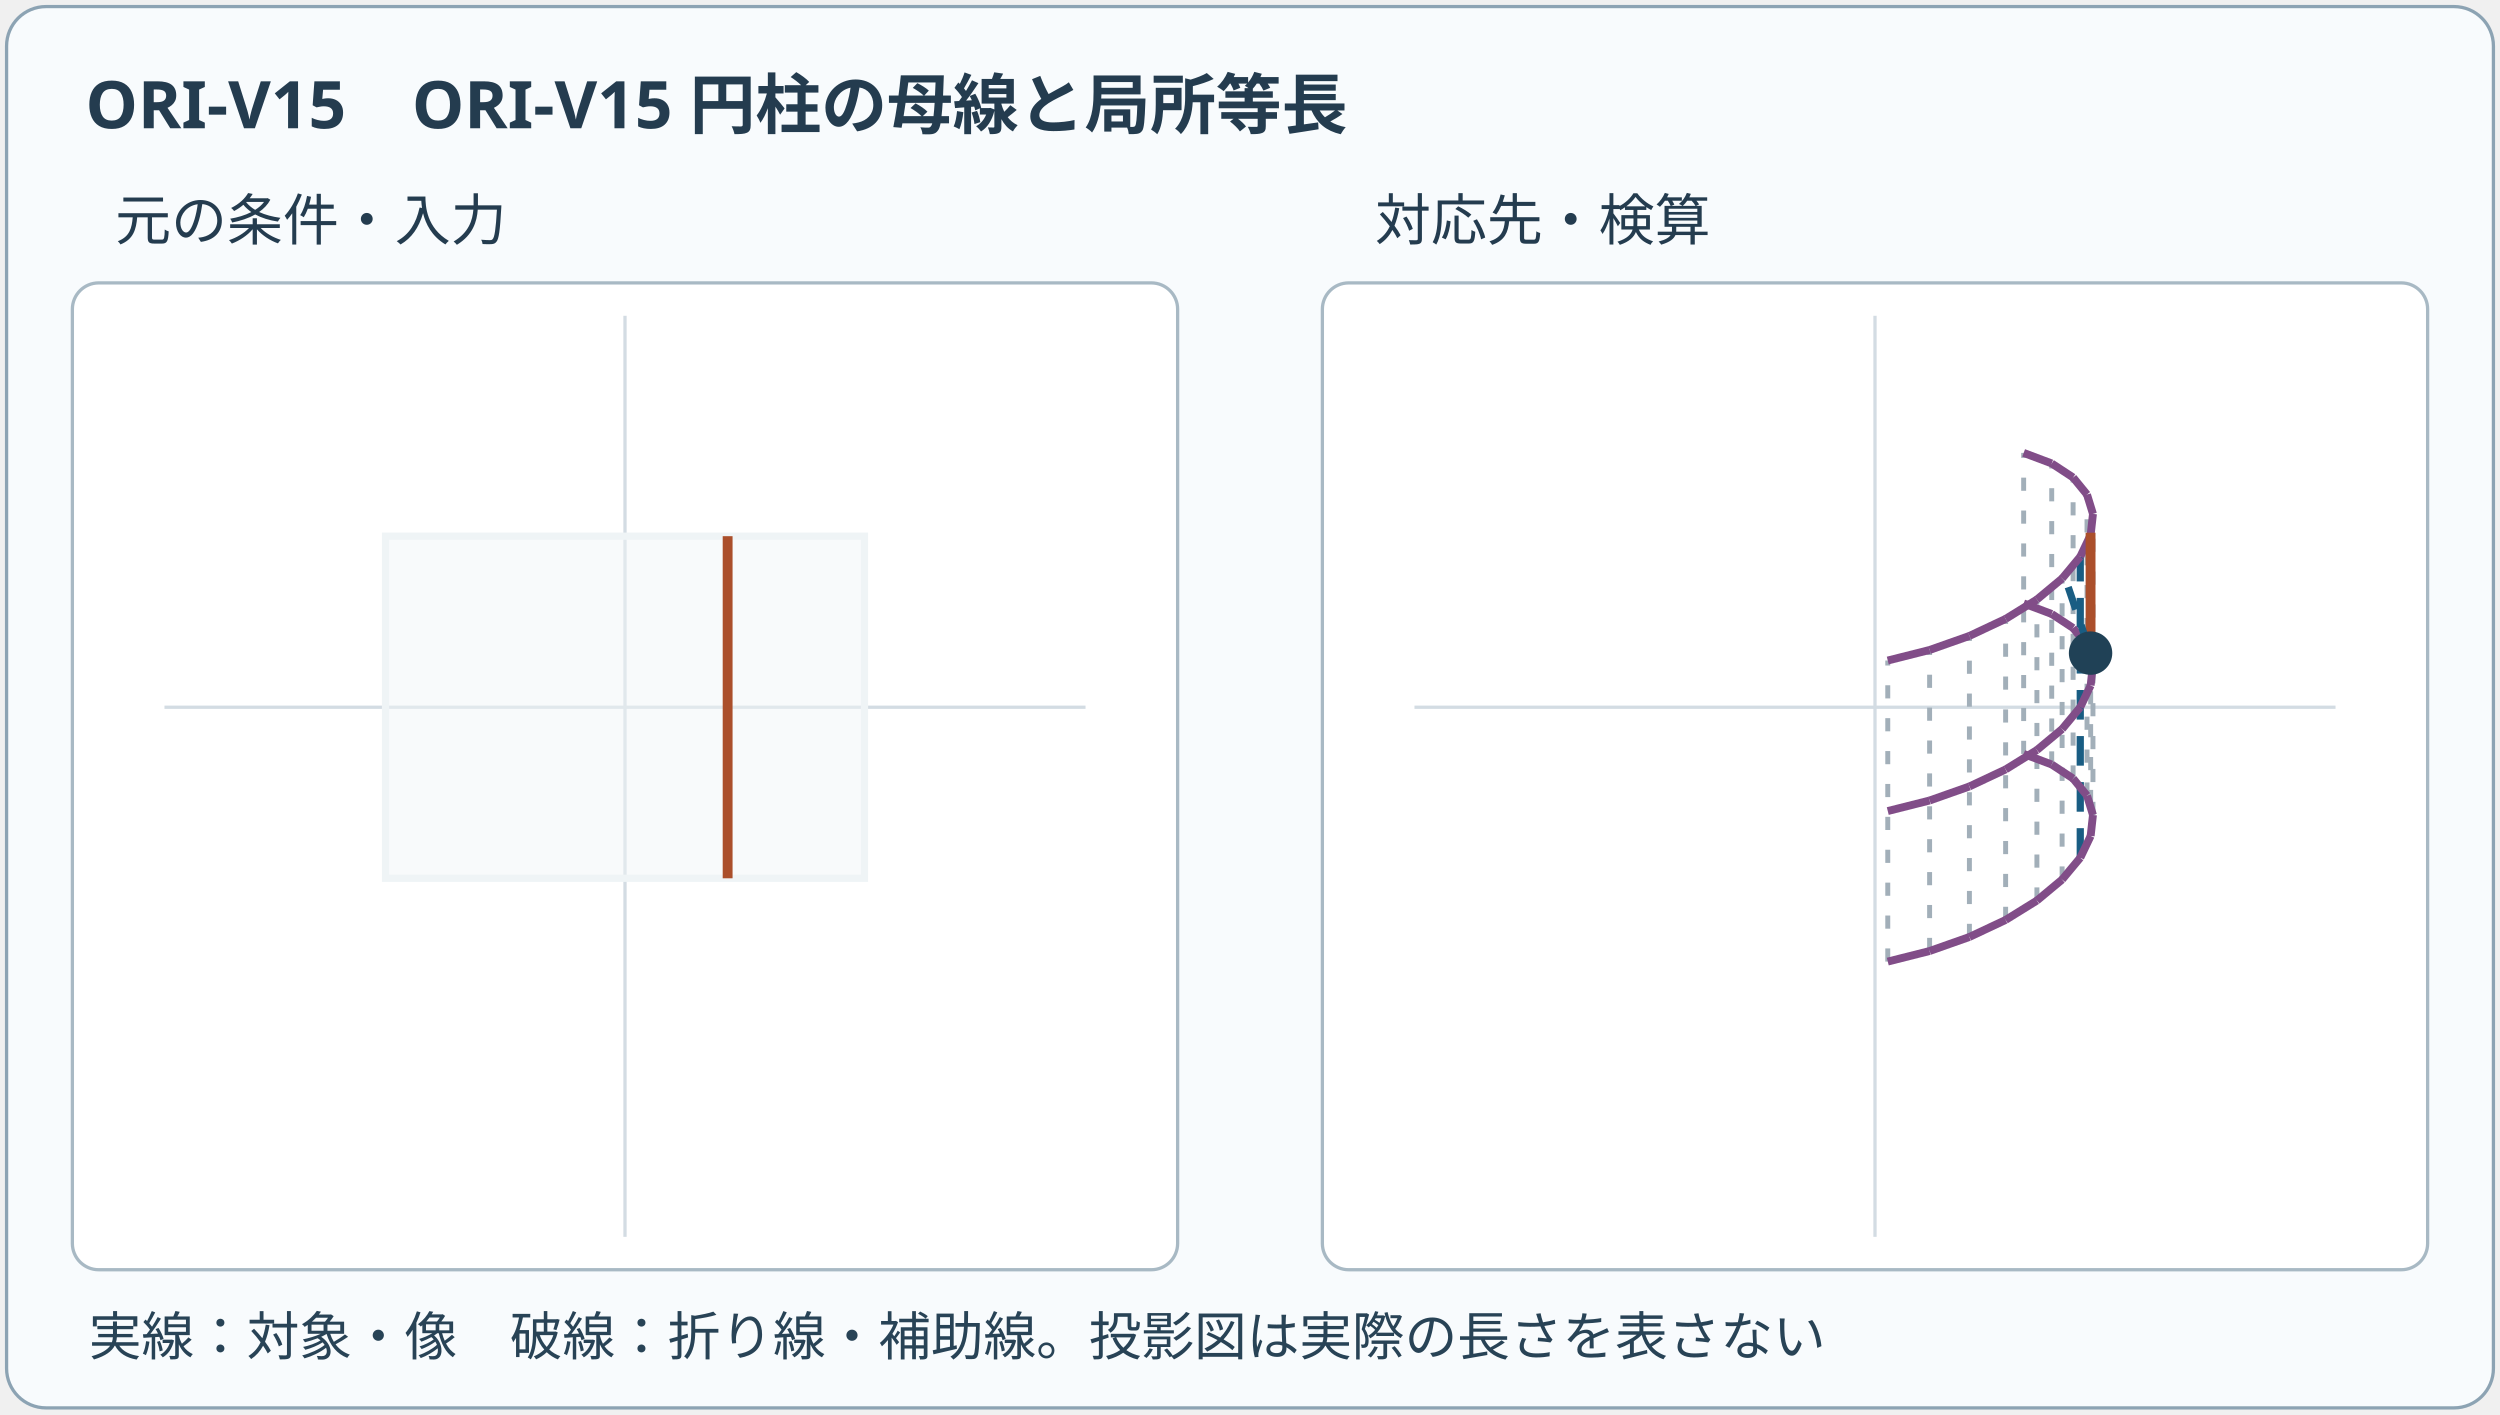
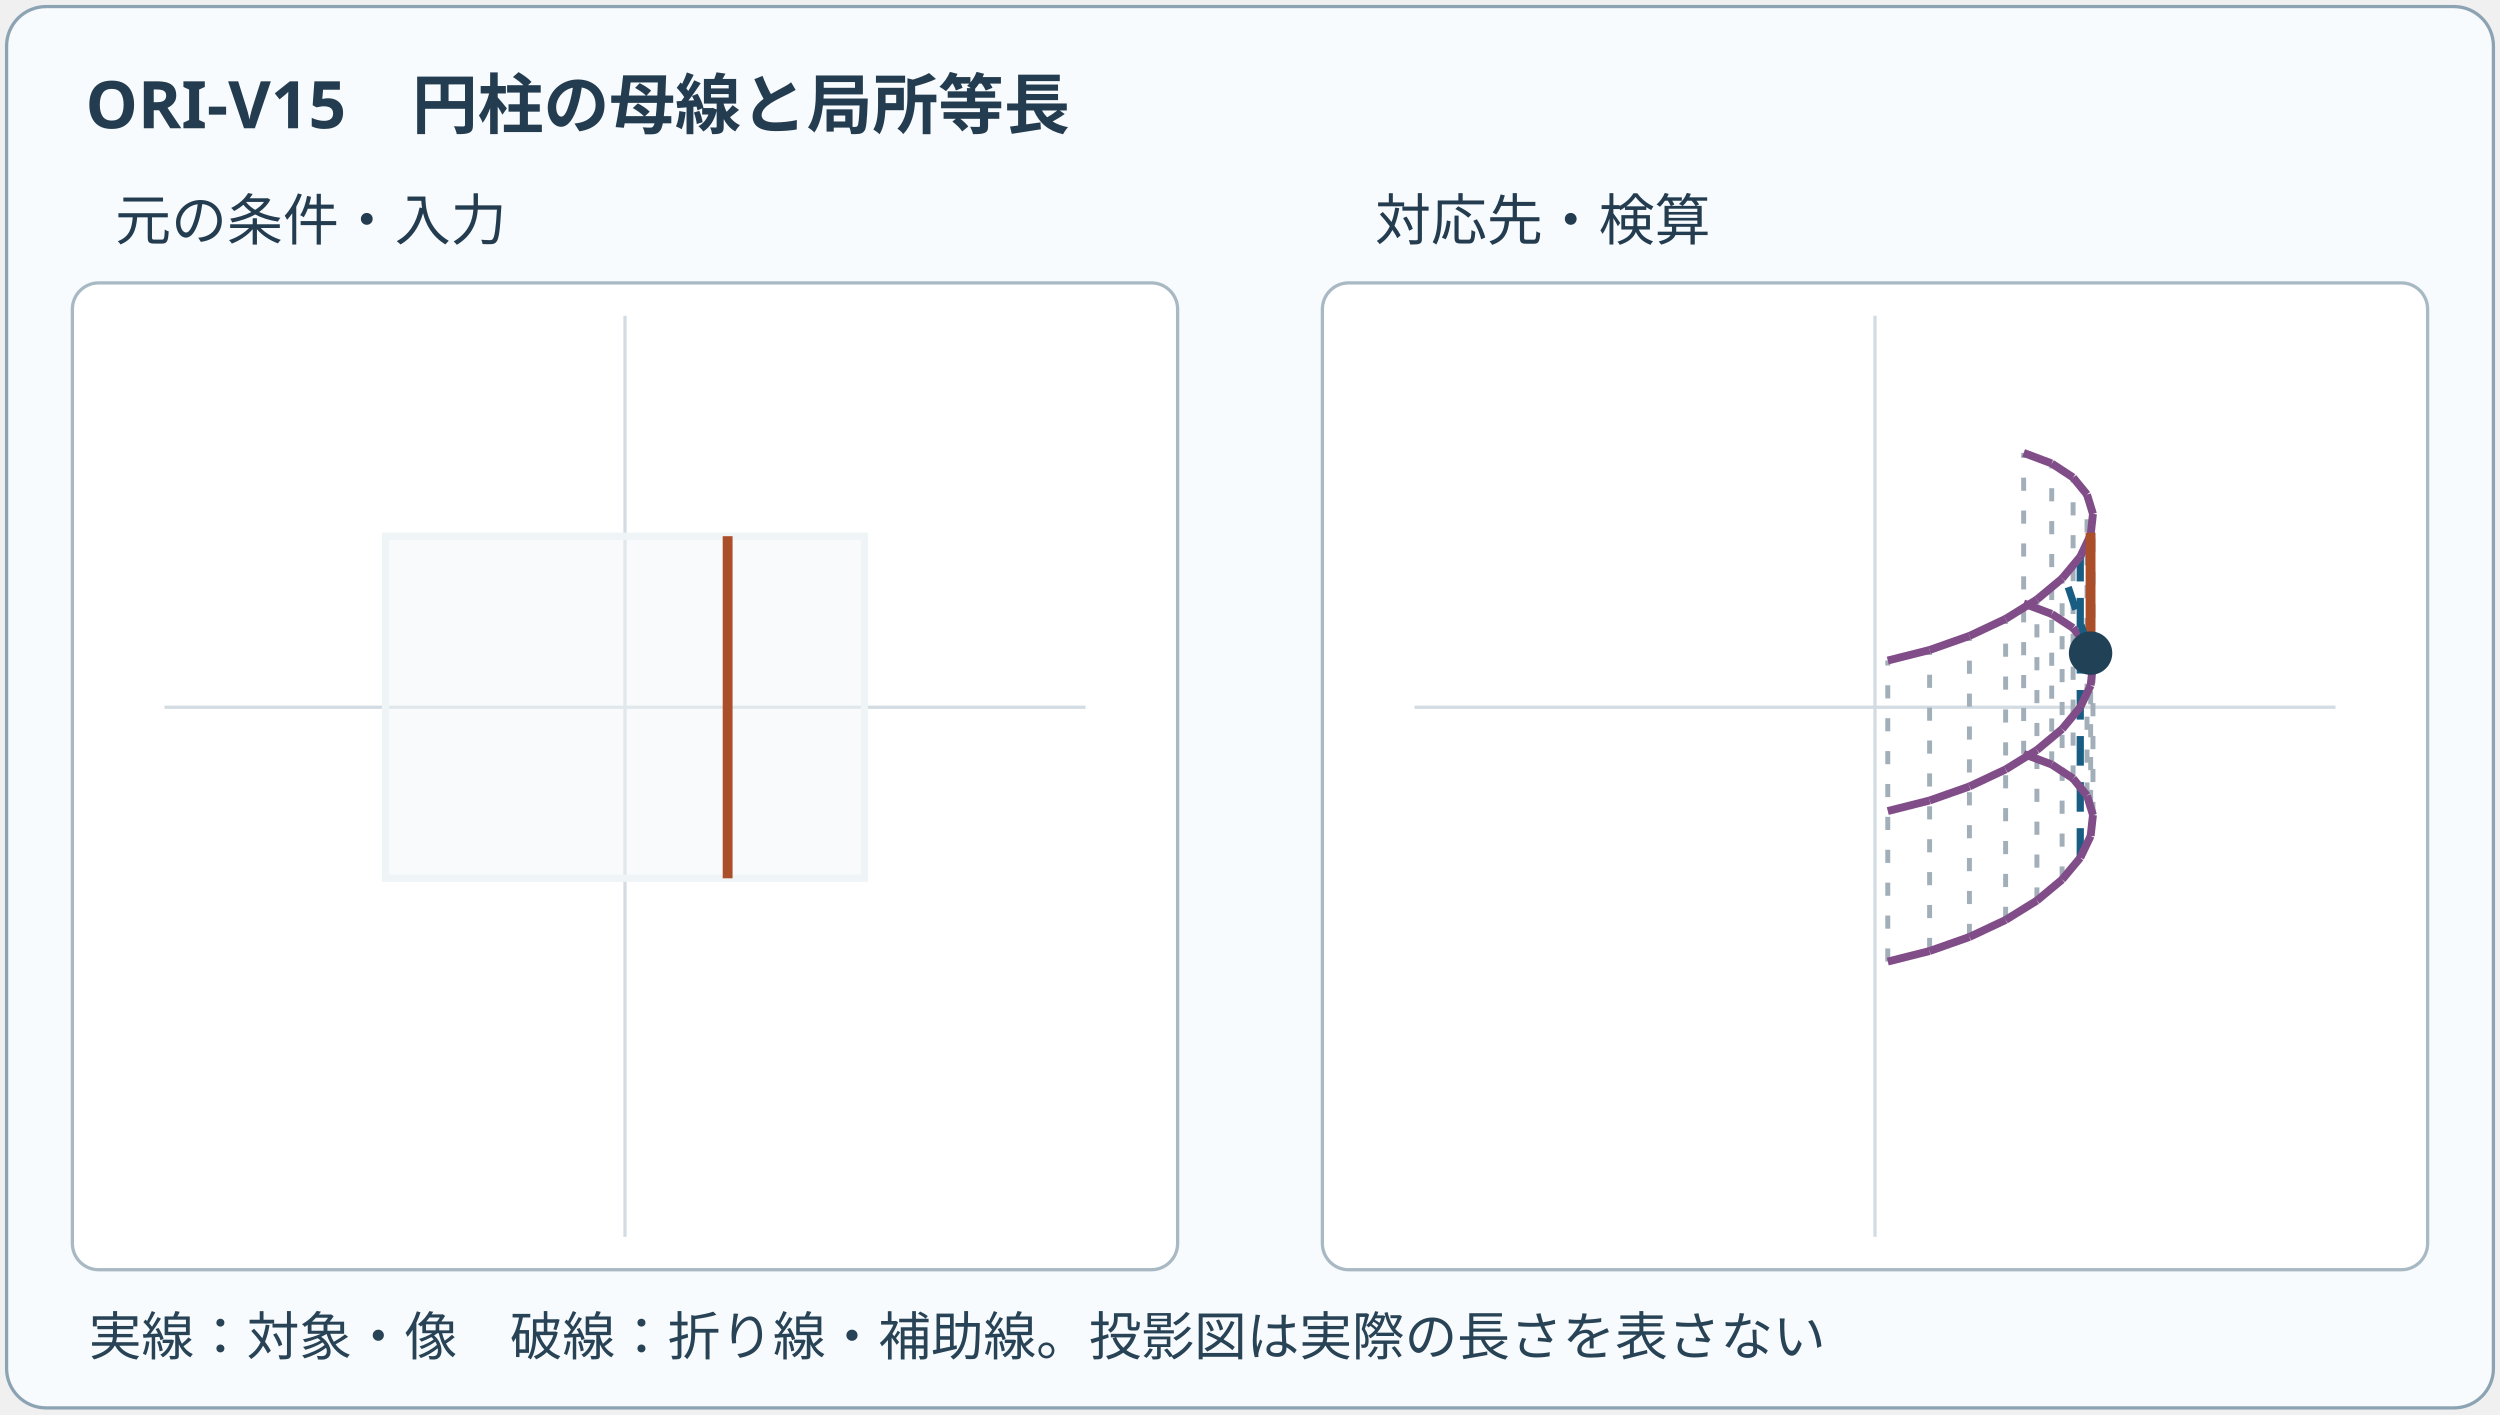
<svg xmlns="http://www.w3.org/2000/svg" viewBox="0 0 760 430" role="img" aria-labelledby="title desc" data-layout-lint="strict">
  <defs>
    <clipPath id="ori-b-left">
      <rect x="24" y="89" width="332" height="294" />
    </clipPath>
    <clipPath id="ori-b-right">
      <rect x="404" y="89" width="332" height="294" />
    </clipPath>
  </defs>
  <rect x="2" y="2" width="756" height="426" rx="12" fill="#f8fbfd" stroke="#8ca3b3" />
  <rect x="22" y="86" width="336" height="300" rx="8" fill="#fff" stroke="#a8b9c4" />
  <rect x="402" y="86" width="336" height="300" rx="8" fill="#fff" stroke="#a8b9c4" />
-   <text x="26" y="39" font-size="20" font-weight="700" font-family="system-ui,sans-serif" fill="#243c4f">ORI-V15　ORI-V15 円柱の母線と局所等長</text>
+   <text x="26" y="39" font-size="20" font-weight="700" font-family="system-ui,sans-serif" fill="#243c4f">ORI-V15　円柱の母線と局所等長</text>
  <text x="35" y="73" font-size="17" font-family="system-ui,sans-serif" fill="#243c4f">元の条件・入力</text>
  <text x="418" y="73" font-size="17" font-family="system-ui,sans-serif" fill="#243c4f">対応先・検算</text>
  <g clip-path="url(#ori-b-left)">
    <line x1="50" y1="215" x2="330" y2="215" stroke="#d3dce3" />
    <line x1="190" y1="96" x2="190" y2="376" stroke="#d3dce3" />
    <polygon points="117.20,267.00 117.20,163.00 262.80,163.00 262.80,267.00" fill="#eff4f6" fill-opacity=".48" stroke="#eff4f6" stroke-width="2.2" />
    <line x1="221.20" y1="267.00" x2="221.20" y2="163.00" stroke="#ab4f2b" stroke-width="3" />
  </g>
  <g clip-path="url(#ori-b-right)">
    <line x1="430" y1="215" x2="710" y2="215" stroke="#d3dce3" />
    <line x1="570" y1="96" x2="570" y2="376" stroke="#d3dce3" />
    <line x1="573.88" y1="292.32" x2="573.88" y2="200.80" stroke="#a2afb9" stroke-width="1.5" stroke-dasharray="4 6" />
    <line x1="586.60" y1="289.11" x2="586.60" y2="197.59" stroke="#a2afb9" stroke-width="1.5" stroke-dasharray="4 6" />
    <line x1="598.70" y1="284.84" x2="598.70" y2="193.32" stroke="#a2afb9" stroke-width="1.5" stroke-dasharray="4 6" />
    <line x1="609.71" y1="279.66" x2="609.71" y2="188.14" stroke="#a2afb9" stroke-width="1.5" stroke-dasharray="4 6" />
    <line x1="619.22" y1="273.77" x2="619.22" y2="182.25" stroke="#a2afb9" stroke-width="1.5" stroke-dasharray="4 6" />
    <line x1="626.88" y1="267.39" x2="626.88" y2="175.87" stroke="#a2afb9" stroke-width="1.5" stroke-dasharray="4 6" />
    <line x1="632.40" y1="260.76" x2="632.40" y2="169.24" stroke="#195d83" stroke-width="2.2" stroke-dasharray="9 5" />
    <line x1="635.56" y1="254.13" x2="635.56" y2="162.61" stroke="#a2afb9" stroke-width="1.5" stroke-dasharray="4 6" />
    <line x1="636.26" y1="247.75" x2="636.26" y2="156.23" stroke="#a2afb9" stroke-width="1.5" stroke-dasharray="4 6" />
    <line x1="634.45" y1="241.86" x2="634.45" y2="150.34" stroke="#a2afb9" stroke-width="1.5" stroke-dasharray="4 6" />
    <line x1="630.22" y1="236.68" x2="630.22" y2="145.16" stroke="#a2afb9" stroke-width="1.5" stroke-dasharray="4 6" />
    <line x1="623.72" y1="232.41" x2="623.72" y2="140.89" stroke="#a2afb9" stroke-width="1.5" stroke-dasharray="4 6" />
    <line x1="615.19" y1="229.20" x2="615.19" y2="137.68" stroke="#a2afb9" stroke-width="1.5" stroke-dasharray="4 6" />
    <line x1="573.88" y1="292.32" x2="586.60" y2="289.11" stroke="#814d88" stroke-width="2.4" />
    <line x1="586.60" y1="289.11" x2="598.70" y2="284.84" stroke="#814d88" stroke-width="2.4" />
    <line x1="598.70" y1="284.84" x2="609.71" y2="279.66" stroke="#814d88" stroke-width="2.4" />
    <line x1="609.71" y1="279.66" x2="619.22" y2="273.77" stroke="#814d88" stroke-width="2.4" />
    <line x1="619.22" y1="273.77" x2="626.88" y2="267.39" stroke="#814d88" stroke-width="2.4" />
    <line x1="626.88" y1="267.39" x2="632.40" y2="260.76" stroke="#814d88" stroke-width="2.4" />
    <line x1="632.40" y1="260.76" x2="635.56" y2="254.13" stroke="#814d88" stroke-width="2.4" />
    <line x1="635.56" y1="254.13" x2="636.26" y2="247.75" stroke="#814d88" stroke-width="2.4" />
    <line x1="636.26" y1="247.75" x2="634.45" y2="241.86" stroke="#814d88" stroke-width="2.4" />
    <line x1="634.45" y1="241.86" x2="630.22" y2="236.68" stroke="#814d88" stroke-width="2.4" />
    <line x1="630.22" y1="236.68" x2="623.72" y2="232.41" stroke="#814d88" stroke-width="2.4" />
    <line x1="623.72" y1="232.41" x2="615.19" y2="229.20" stroke="#814d88" stroke-width="2.4" />
    <line x1="573.88" y1="246.56" x2="586.60" y2="243.35" stroke="#814d88" stroke-width="2.4" />
    <line x1="586.60" y1="243.35" x2="598.70" y2="239.08" stroke="#814d88" stroke-width="2.4" />
    <line x1="598.70" y1="239.08" x2="609.71" y2="233.90" stroke="#814d88" stroke-width="2.4" />
    <line x1="609.71" y1="233.90" x2="619.22" y2="228.01" stroke="#814d88" stroke-width="2.4" />
    <line x1="619.22" y1="228.01" x2="626.88" y2="221.63" stroke="#814d88" stroke-width="2.4" />
    <line x1="626.88" y1="221.63" x2="632.40" y2="215.00" stroke="#814d88" stroke-width="2.4" />
    <line x1="632.40" y1="215.00" x2="635.56" y2="208.37" stroke="#814d88" stroke-width="2.4" />
    <line x1="635.56" y1="208.37" x2="636.26" y2="201.99" stroke="#814d88" stroke-width="2.4" />
    <line x1="636.26" y1="201.99" x2="634.45" y2="196.10" stroke="#814d88" stroke-width="2.4" />
    <line x1="634.45" y1="196.10" x2="630.22" y2="190.92" stroke="#814d88" stroke-width="2.4" />
    <line x1="630.22" y1="190.92" x2="623.72" y2="186.65" stroke="#814d88" stroke-width="2.4" />
    <line x1="623.72" y1="186.65" x2="615.19" y2="183.44" stroke="#814d88" stroke-width="2.4" />
    <line x1="573.88" y1="200.80" x2="586.60" y2="197.59" stroke="#814d88" stroke-width="2.4" />
    <line x1="586.60" y1="197.59" x2="598.70" y2="193.32" stroke="#814d88" stroke-width="2.4" />
    <line x1="598.70" y1="193.32" x2="609.71" y2="188.14" stroke="#814d88" stroke-width="2.4" />
    <line x1="609.71" y1="188.14" x2="619.22" y2="182.25" stroke="#814d88" stroke-width="2.4" />
    <line x1="619.22" y1="182.25" x2="626.88" y2="175.87" stroke="#814d88" stroke-width="2.4" />
    <line x1="626.88" y1="175.87" x2="632.40" y2="169.24" stroke="#814d88" stroke-width="2.4" />
    <line x1="632.40" y1="169.24" x2="635.56" y2="162.61" stroke="#814d88" stroke-width="2.4" />
    <line x1="635.56" y1="162.61" x2="636.26" y2="156.23" stroke="#814d88" stroke-width="2.4" />
    <line x1="636.26" y1="156.23" x2="634.45" y2="150.34" stroke="#814d88" stroke-width="2.4" />
    <line x1="634.45" y1="150.34" x2="630.22" y2="145.16" stroke="#814d88" stroke-width="2.4" />
    <line x1="630.22" y1="145.16" x2="623.72" y2="140.89" stroke="#814d88" stroke-width="2.4" />
    <line x1="623.72" y1="140.89" x2="615.19" y2="137.68" stroke="#814d88" stroke-width="2.4" />
    <line x1="635.53" y1="198.55" x2="635.53" y2="161.94" stroke="#ab4f2b" stroke-width="3" />
    <line x1="635.53" y1="198.55" x2="628.73" y2="178.47" stroke="#195d83" stroke-width="2.2" stroke-dasharray="9 5" />
    <circle cx="635.53" cy="198.55" r="5.5" fill="#204156" stroke="#204156" stroke-width="2.2" />
  </g>
  <text x="27" y="412" font-family="system-ui,sans-serif" font-size="16" fill="#284356">実線：対象・像　破線：折り線・補助線。投影図は実際の長さを表さない</text>
</svg>
